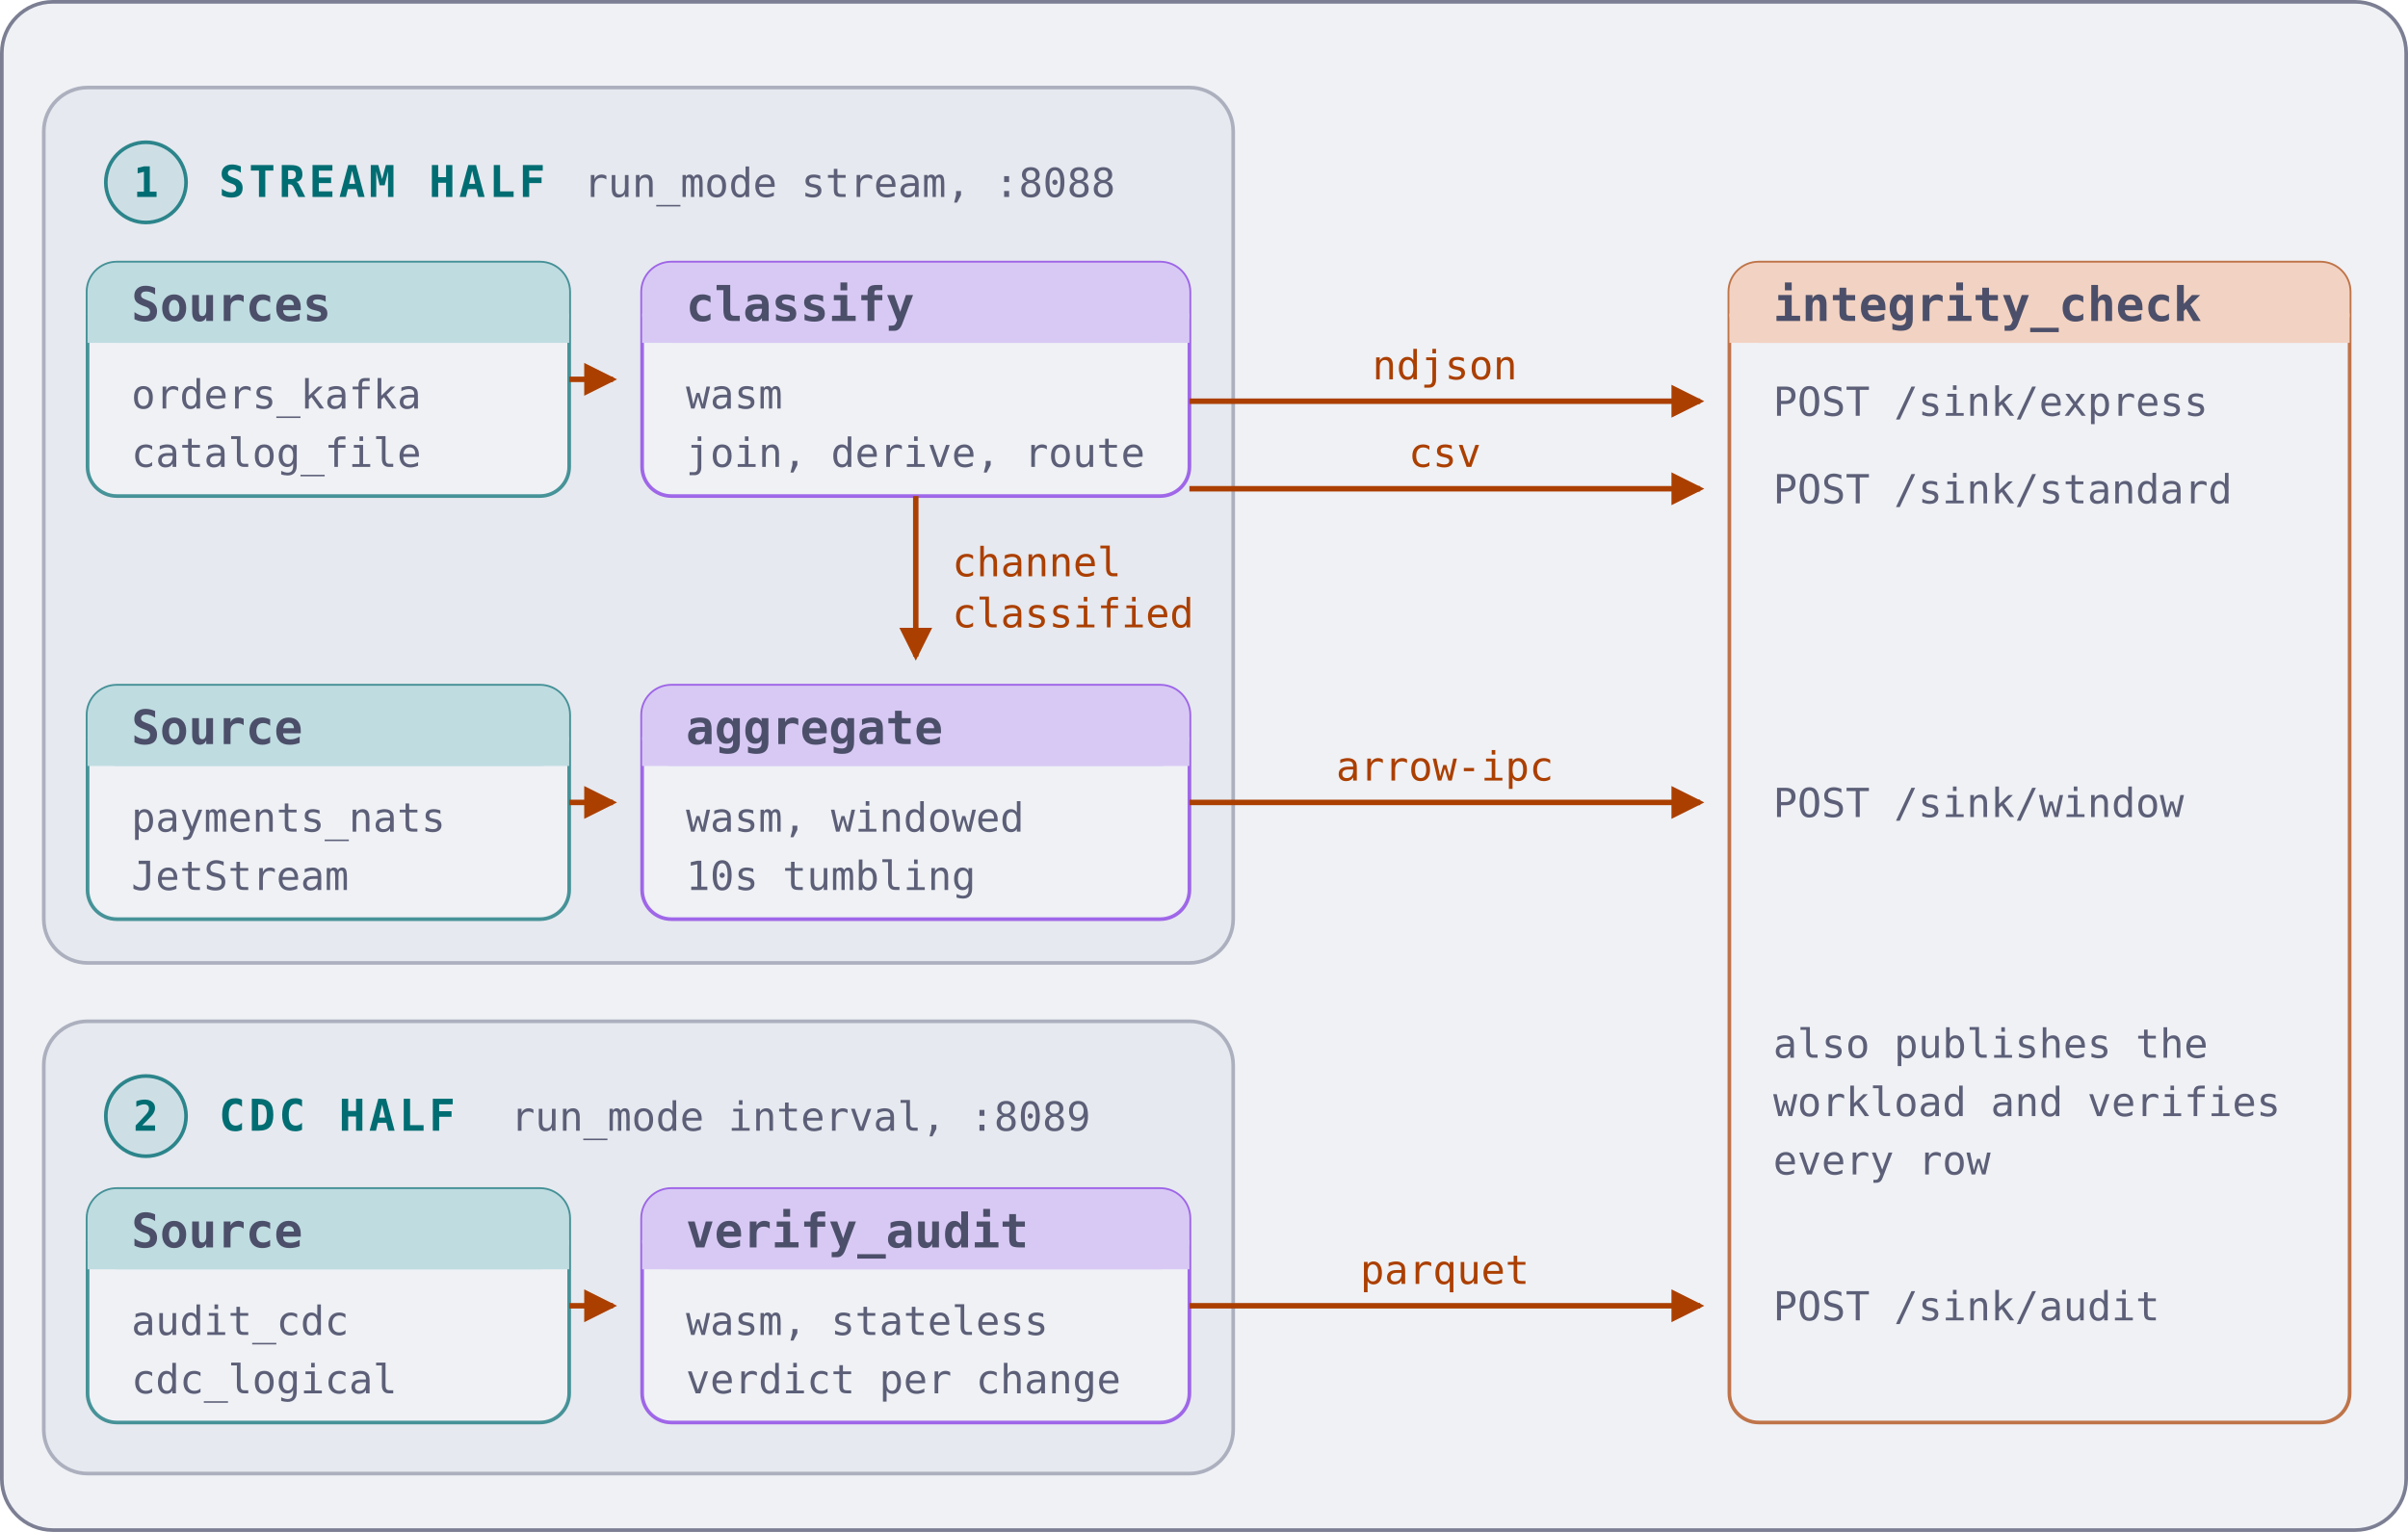
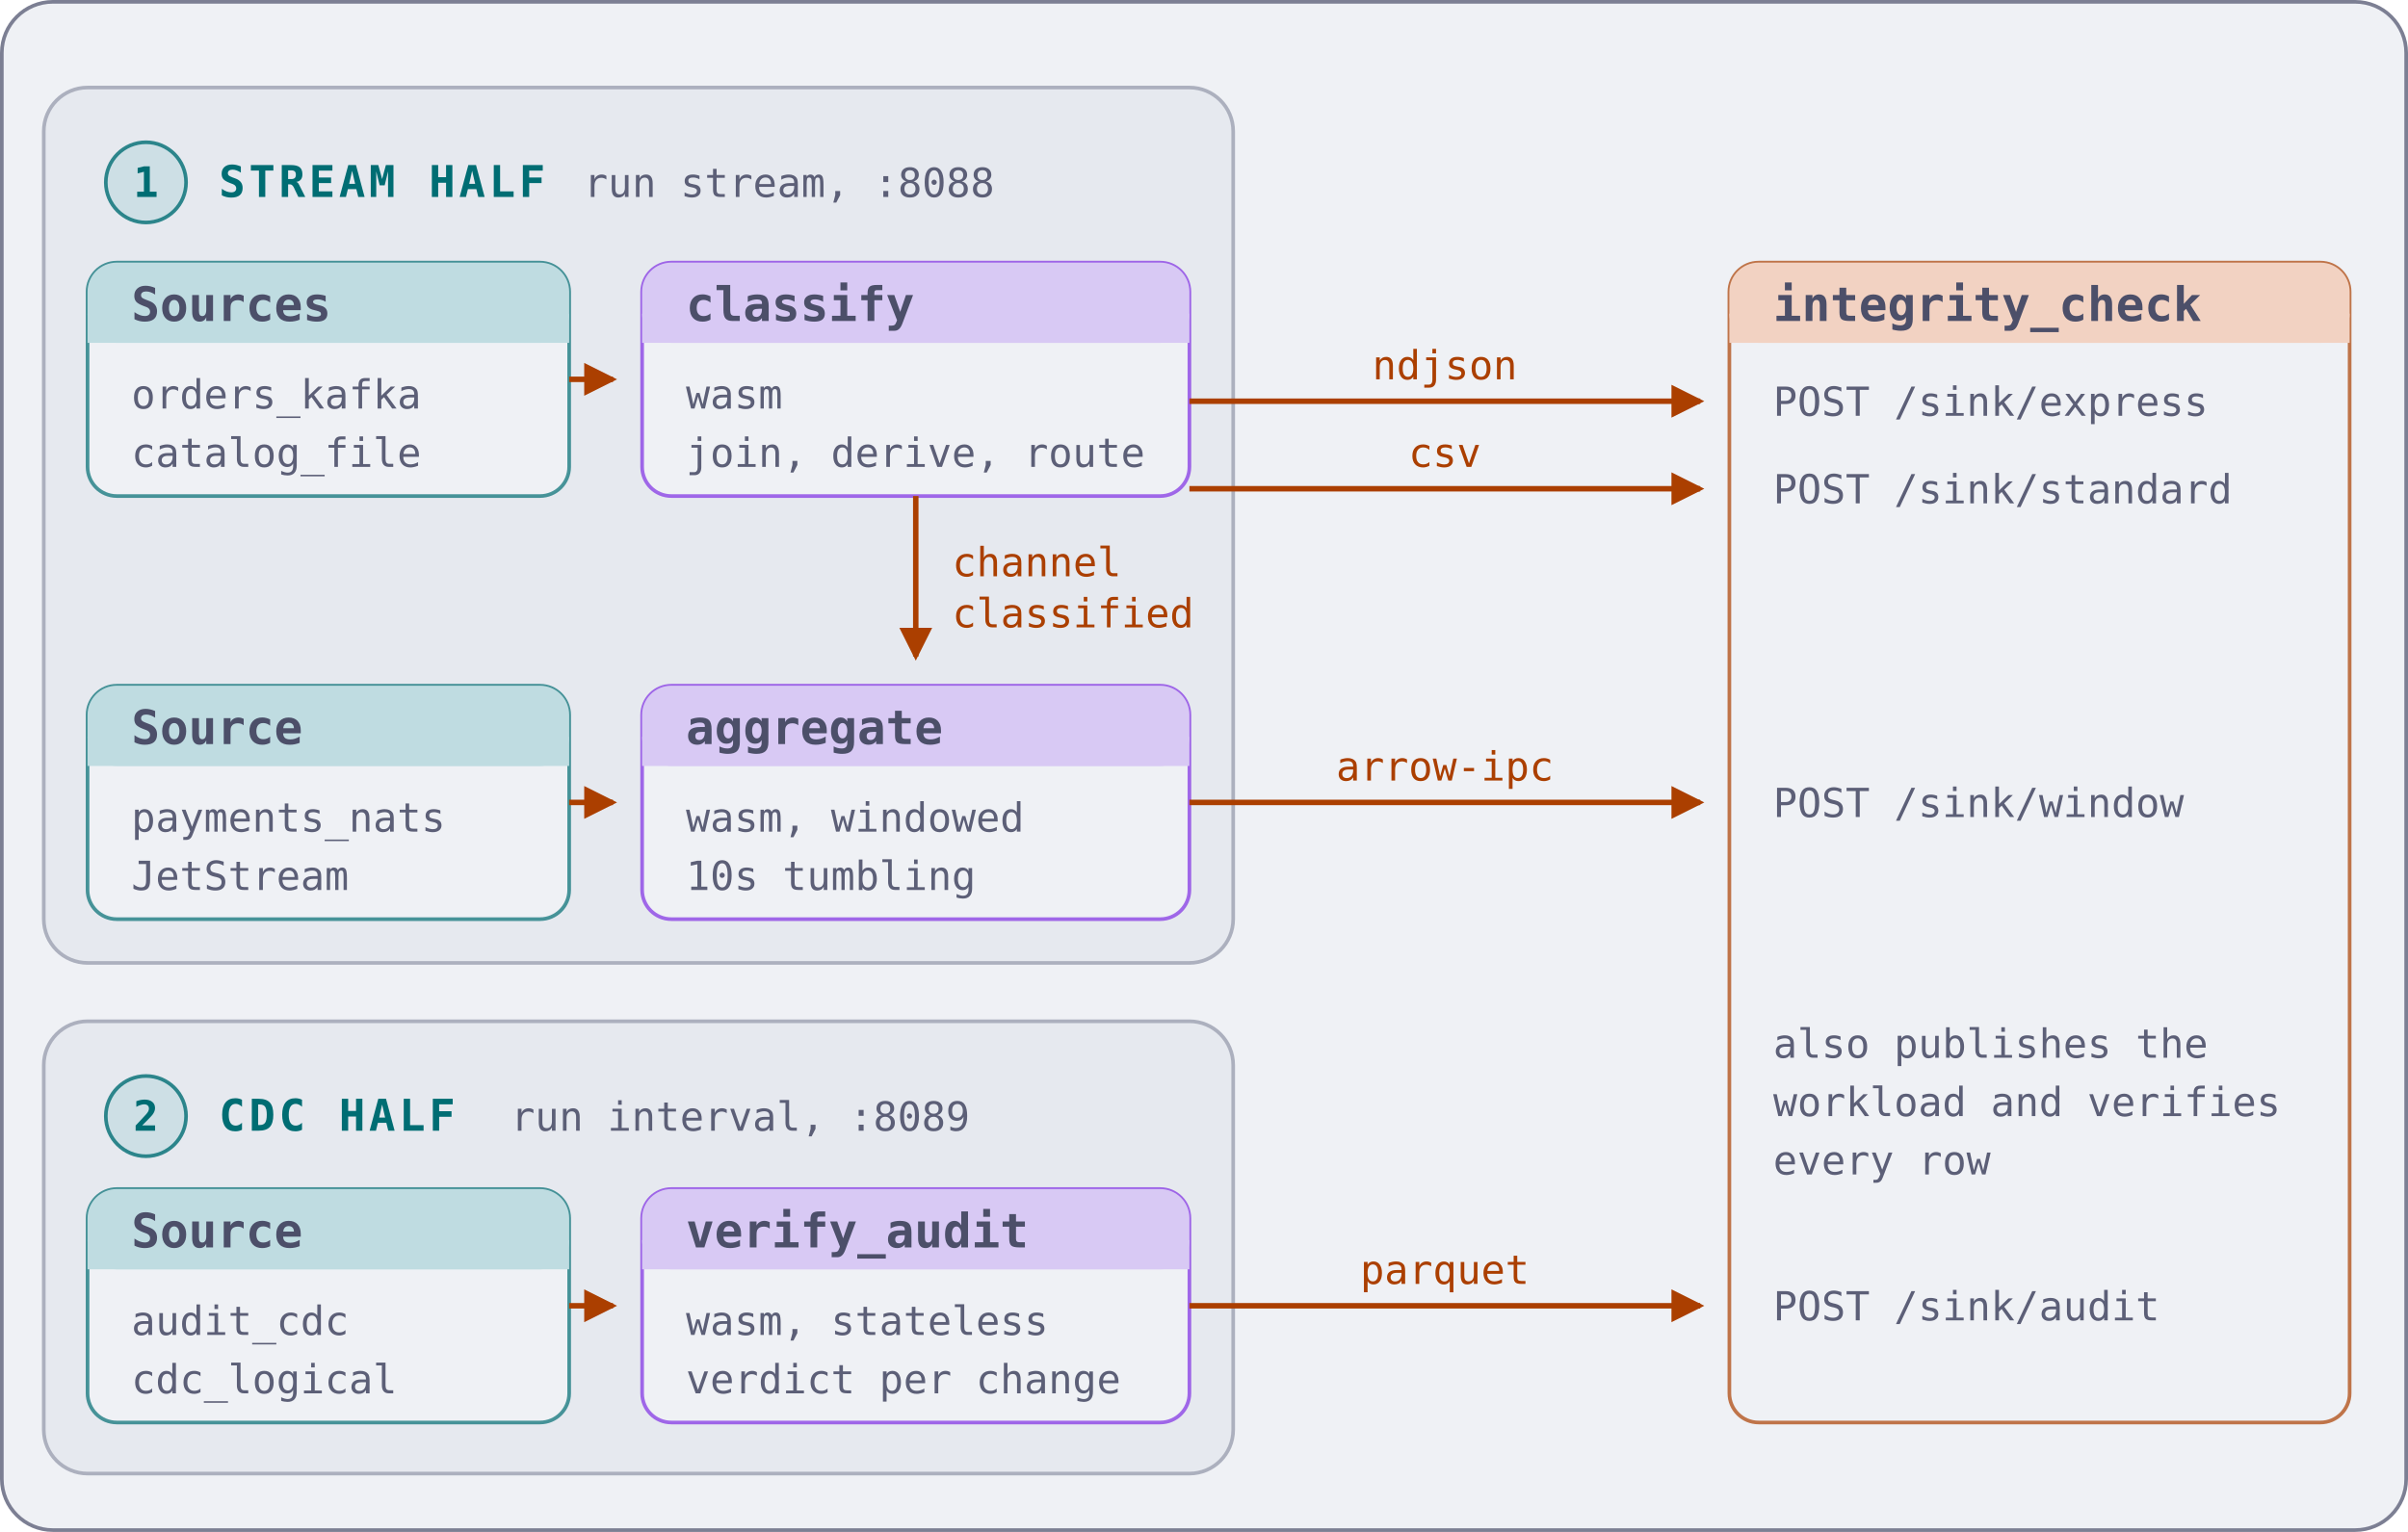
<svg xmlns="http://www.w3.org/2000/svg" viewBox="0 0 660 420" role="img" aria-labelledby="integ-title integ-desc">
  <style>
    text { font-family: 'Fira Code', ui-monospace, 'Cascadia Mono', Consolas, Menlo, monospace; }

    /* Catppuccin Latte, with Mocha below for a dark viewer. Site CSS does not
       reach a standalone figure, so both flavours live here. An accent tints
       an area; the darker ink tone draws lines and sets letters, which is
       what Latte needs to hold 4.5:1 and 3:1. */
    .canvas { fill: #eff1f5; stroke: #7c7f93; }
    .panel  { fill: #e6e9ef; stroke: #acb0be; }

    .blk   { fill: #eff1f5; stroke-width: 1; }
    .blk-d { stroke: rgb(171 63 0 / 0.7); }
    .blk-c { stroke: rgb(0 109 115 / 0.7); }
    .blk-b { stroke: rgb(128 46 229 / 0.7); }

    .hd-d { fill: #f2d2c2; }
    .hd-c { fill: #bfdce1; }
    .hd-b { fill: #d8c9f4; }

    /* The badges sit on the panel, not on the canvas, so the wash under the
       step number is thinner than the one the site uses on the page. */
    .badge   { stroke-width: 1; }
    .badge-d { fill: rgb(254 100 11 / 0.12);  stroke: rgb(171 63 0 / 0.8); }
    .badge-c { fill: rgb(23 146 153 / 0.12);  stroke: rgb(0 109 115 / 0.8); }
    .badge-b { fill: rgb(136 57 239 / 0.12);  stroke: rgb(128 46 229 / 0.8); }

    .t-ttl  { font-size: 13px;   font-weight: 600; fill: #4c4f69; }
    .t-sub  { font-size: 11px;   fill: #5c5f77; }
    .t-lab  { font-size: 11px;   fill: #5c5f77; }
    .t-step { font-size: 12px;   font-weight: 700; letter-spacing: 1px; }
    .t-num  { font-size: 11.5px; font-weight: 700; text-anchor: middle; }
    .t-mid  { text-anchor: middle; }

    .f-n { fill: #5c5f77; }
    .f-d { fill: #ab3f00; }
    .f-c { fill: #006d73; }
    .f-b { fill: #802ee5; }

    .arw  { stroke-width: 1.5; fill: none; }
    .s-n  { stroke: #5c5f77; }
    .s-d  { stroke: #ab3f00; }
    .s-c  { stroke: #006d73; }
    .s-b  { stroke: #802ee5; }
    .dash { stroke-dasharray: 5 4; }

    @media (prefers-color-scheme: dark) {
      .canvas { fill: #1e1e2e; stroke: #6c7086; }
      .panel  { fill: #181825; stroke: #45475a; }

      .blk   { fill: #313244; }
      .blk-d { stroke: rgb(250 179 135 / 0.7); }
      .blk-c { stroke: rgb(148 226 213 / 0.7); }
      .blk-b { stroke: rgb(203 166 247 / 0.7); }

      .hd-d { fill: #5d4e53; }
      .hd-c { fill: #475964; }
      .hd-b { fill: #534c6b; }

      .badge-d { fill: rgb(250 179 135 / 0.18);  stroke: rgb(250 179 135 / 0.8); }
      .badge-c { fill: rgb(148 226 213 / 0.18); stroke: rgb(148 226 213 / 0.8); }
      .badge-b { fill: rgb(203 166 247 / 0.18); stroke: rgb(203 166 247 / 0.8); }

      .t-ttl { fill: #cdd6f4; }
      .t-sub { fill: #a6adc8; }
      .t-lab { fill: #a6adc8; }

      .f-n { fill: #a6adc8; }
      .f-d { fill: #fab387; }
      .f-c { fill: #94e2d5; }
      .f-b { fill: #cba6f7; }

      .s-n { stroke: #a6adc8; }
      .s-d { stroke: #fab387; }
      .s-c { stroke: #94e2d5; }
      .s-b { stroke: #cba6f7; }
    }
  </style>
  <rect class="canvas" x="0.5" y="0.5" width="659" height="419" rx="14" />
  <rect class="panel" x="12" y="24" width="326" height="240" rx="12" />
  <circle class="badge badge-c" cx="40" cy="50" r="11" />
  <text class="t-num f-c" x="40" y="54">1</text>
  <text class="t-step f-c" x="60" y="54">STREAM HALF</text>
-   <text class="t-lab" x="160" y="54">run_mode stream, :8088</text>
+   <text class="t-lab" x="160" y="54">run stream, :8088</text>
  <rect class="panel" x="12" y="280" width="326" height="124" rx="12" />
  <circle class="badge badge-c" cx="40" cy="306" r="11" />
  <text class="t-num f-c" x="40" y="310">2</text>
  <text class="t-step f-c" x="60" y="310">CDC HALF</text>
-   <text class="t-lab" x="140" y="310">run_mode interval, :8089</text>
+   <text class="t-lab" x="140" y="310">run interval, :8089</text>
  <g>
    <rect class="blk blk-c" x="24" y="72" width="132" height="64" rx="8" />
    <rect class="hd-c" x="24" y="72" width="132" height="22" rx="8" />
    <rect class="hd-c" x="24" y="86" width="132" height="8" />
    <text class="t-ttl" x="36" y="88">Sources</text>
    <text class="t-sub" x="36" y="112">orders_kafka</text>
    <text class="t-sub" x="36" y="128">catalog_file</text>
  </g>
  <g>
    <rect class="blk blk-b" x="176" y="72" width="150" height="64" rx="8" />
    <rect class="hd-b" x="176" y="72" width="150" height="22" rx="8" />
    <rect class="hd-b" x="176" y="86" width="150" height="8" />
    <text class="t-ttl" x="188" y="88">classify</text>
    <text class="t-sub" x="188" y="112">wasm</text>
    <text class="t-sub" x="188" y="128">join, derive, route</text>
  </g>
  <g>
    <rect class="blk blk-c" x="24" y="188" width="132" height="64" rx="8" />
    <rect class="hd-c" x="24" y="188" width="132" height="22" rx="8" />
    <rect class="hd-c" x="24" y="202" width="132" height="8" />
    <text class="t-ttl" x="36" y="204">Source</text>
    <text class="t-sub" x="36" y="228">payments_nats</text>
    <text class="t-sub" x="36" y="244">JetStream</text>
  </g>
  <g>
    <rect class="blk blk-b" x="176" y="188" width="150" height="64" rx="8" />
    <rect class="hd-b" x="176" y="188" width="150" height="22" rx="8" />
    <rect class="hd-b" x="176" y="202" width="150" height="8" />
    <text class="t-ttl" x="188" y="204">aggregate</text>
    <text class="t-sub" x="188" y="228">wasm, windowed</text>
    <text class="t-sub" x="188" y="244">10s tumbling</text>
  </g>
  <g>
    <rect class="blk blk-c" x="24" y="326" width="132" height="64" rx="8" />
    <rect class="hd-c" x="24" y="326" width="132" height="22" rx="8" />
    <rect class="hd-c" x="24" y="340" width="132" height="8" />
    <text class="t-ttl" x="36" y="342">Source</text>
    <text class="t-sub" x="36" y="366">audit_cdc</text>
    <text class="t-sub" x="36" y="382">cdc_logical</text>
  </g>
  <g>
    <rect class="blk blk-b" x="176" y="326" width="150" height="64" rx="8" />
    <rect class="hd-b" x="176" y="326" width="150" height="22" rx="8" />
    <rect class="hd-b" x="176" y="340" width="150" height="8" />
    <text class="t-ttl" x="188" y="342">verify_audit</text>
    <text class="t-sub" x="188" y="366">wasm, stateless</text>
    <text class="t-sub" x="188" y="382">verdict per change</text>
  </g>
  <g>
    <rect class="blk blk-d" x="474" y="72" width="170" height="318" rx="8" />
    <rect class="hd-d" x="474" y="72" width="170" height="22" rx="8" />
    <rect class="hd-d" x="474" y="86" width="170" height="8" />
    <text class="t-ttl" x="486" y="88">integrity_check</text>
  </g>
  <text class="t-sub" x="486" y="114">POST /sink/express</text>
  <text class="t-sub" x="486" y="138">POST /sink/standard</text>
  <text class="t-sub" x="486" y="224">POST /sink/window</text>
  <text class="t-sub" x="486" y="362">POST /sink/audit</text>
  <text class="t-sub" x="486" y="290">also publishes the</text>
  <text class="t-sub" x="486" y="306">workload and verifies</text>
  <text class="t-sub" x="486" y="322">every row</text>
  <path class="arw s-d" d="M156 104 H168" marker-end="url(#m-d)" />
  <path class="arw s-d" d="M156 220 H168" marker-end="url(#m-d)" />
  <path class="arw s-d" d="M156 358 H168" marker-end="url(#m-d)" />
  <path class="arw s-d" d="M326 110 H466" marker-end="url(#m-d)" />
  <path class="arw s-d" d="M326 134 H466" marker-end="url(#m-d)" />
  <path class="arw s-d" d="M326 220 H466" marker-end="url(#m-d)" />
  <path class="arw s-d" d="M326 358 H466" marker-end="url(#m-d)" />
  <path class="arw s-d" d="M251 136 V180" marker-end="url(#m-d)" />
  <text class="t-lab t-mid f-d" x="396" y="104">ndjson</text>
  <text class="t-lab t-mid f-d" x="396" y="128">csv</text>
  <text class="t-lab t-mid f-d" x="396" y="214">arrow-ipc</text>
  <text class="t-lab t-mid f-d" x="396" y="352">parquet</text>
  <text class="t-lab f-d" x="261" y="158">channel</text>
  <text class="t-lab f-d" x="261" y="172">classified</text>
  <defs>
    <marker id="m-n" viewBox="0 0 8 8" refX="7" refY="4" markerWidth="6" markerHeight="6" orient="auto">
      <path d="M0 0 L8 4 L0 8 z" class="f-n" />
    </marker>
    <marker id="m-d" viewBox="0 0 8 8" refX="7" refY="4" markerWidth="6" markerHeight="6" orient="auto">
      <path d="M0 0 L8 4 L0 8 z" class="f-d" />
    </marker>
    <marker id="m-b" viewBox="0 0 8 8" refX="7" refY="4" markerWidth="6" markerHeight="6" orient="auto">
      <path d="M0 0 L8 4 L0 8 z" class="f-b" />
    </marker>
    <marker id="m-c" viewBox="0 0 8 8" refX="7" refY="4" markerWidth="6" markerHeight="6" orient="auto">
      <path d="M0 0 L8 4 L0 8 z" class="f-c" />
    </marker>
  </defs>
</svg>
